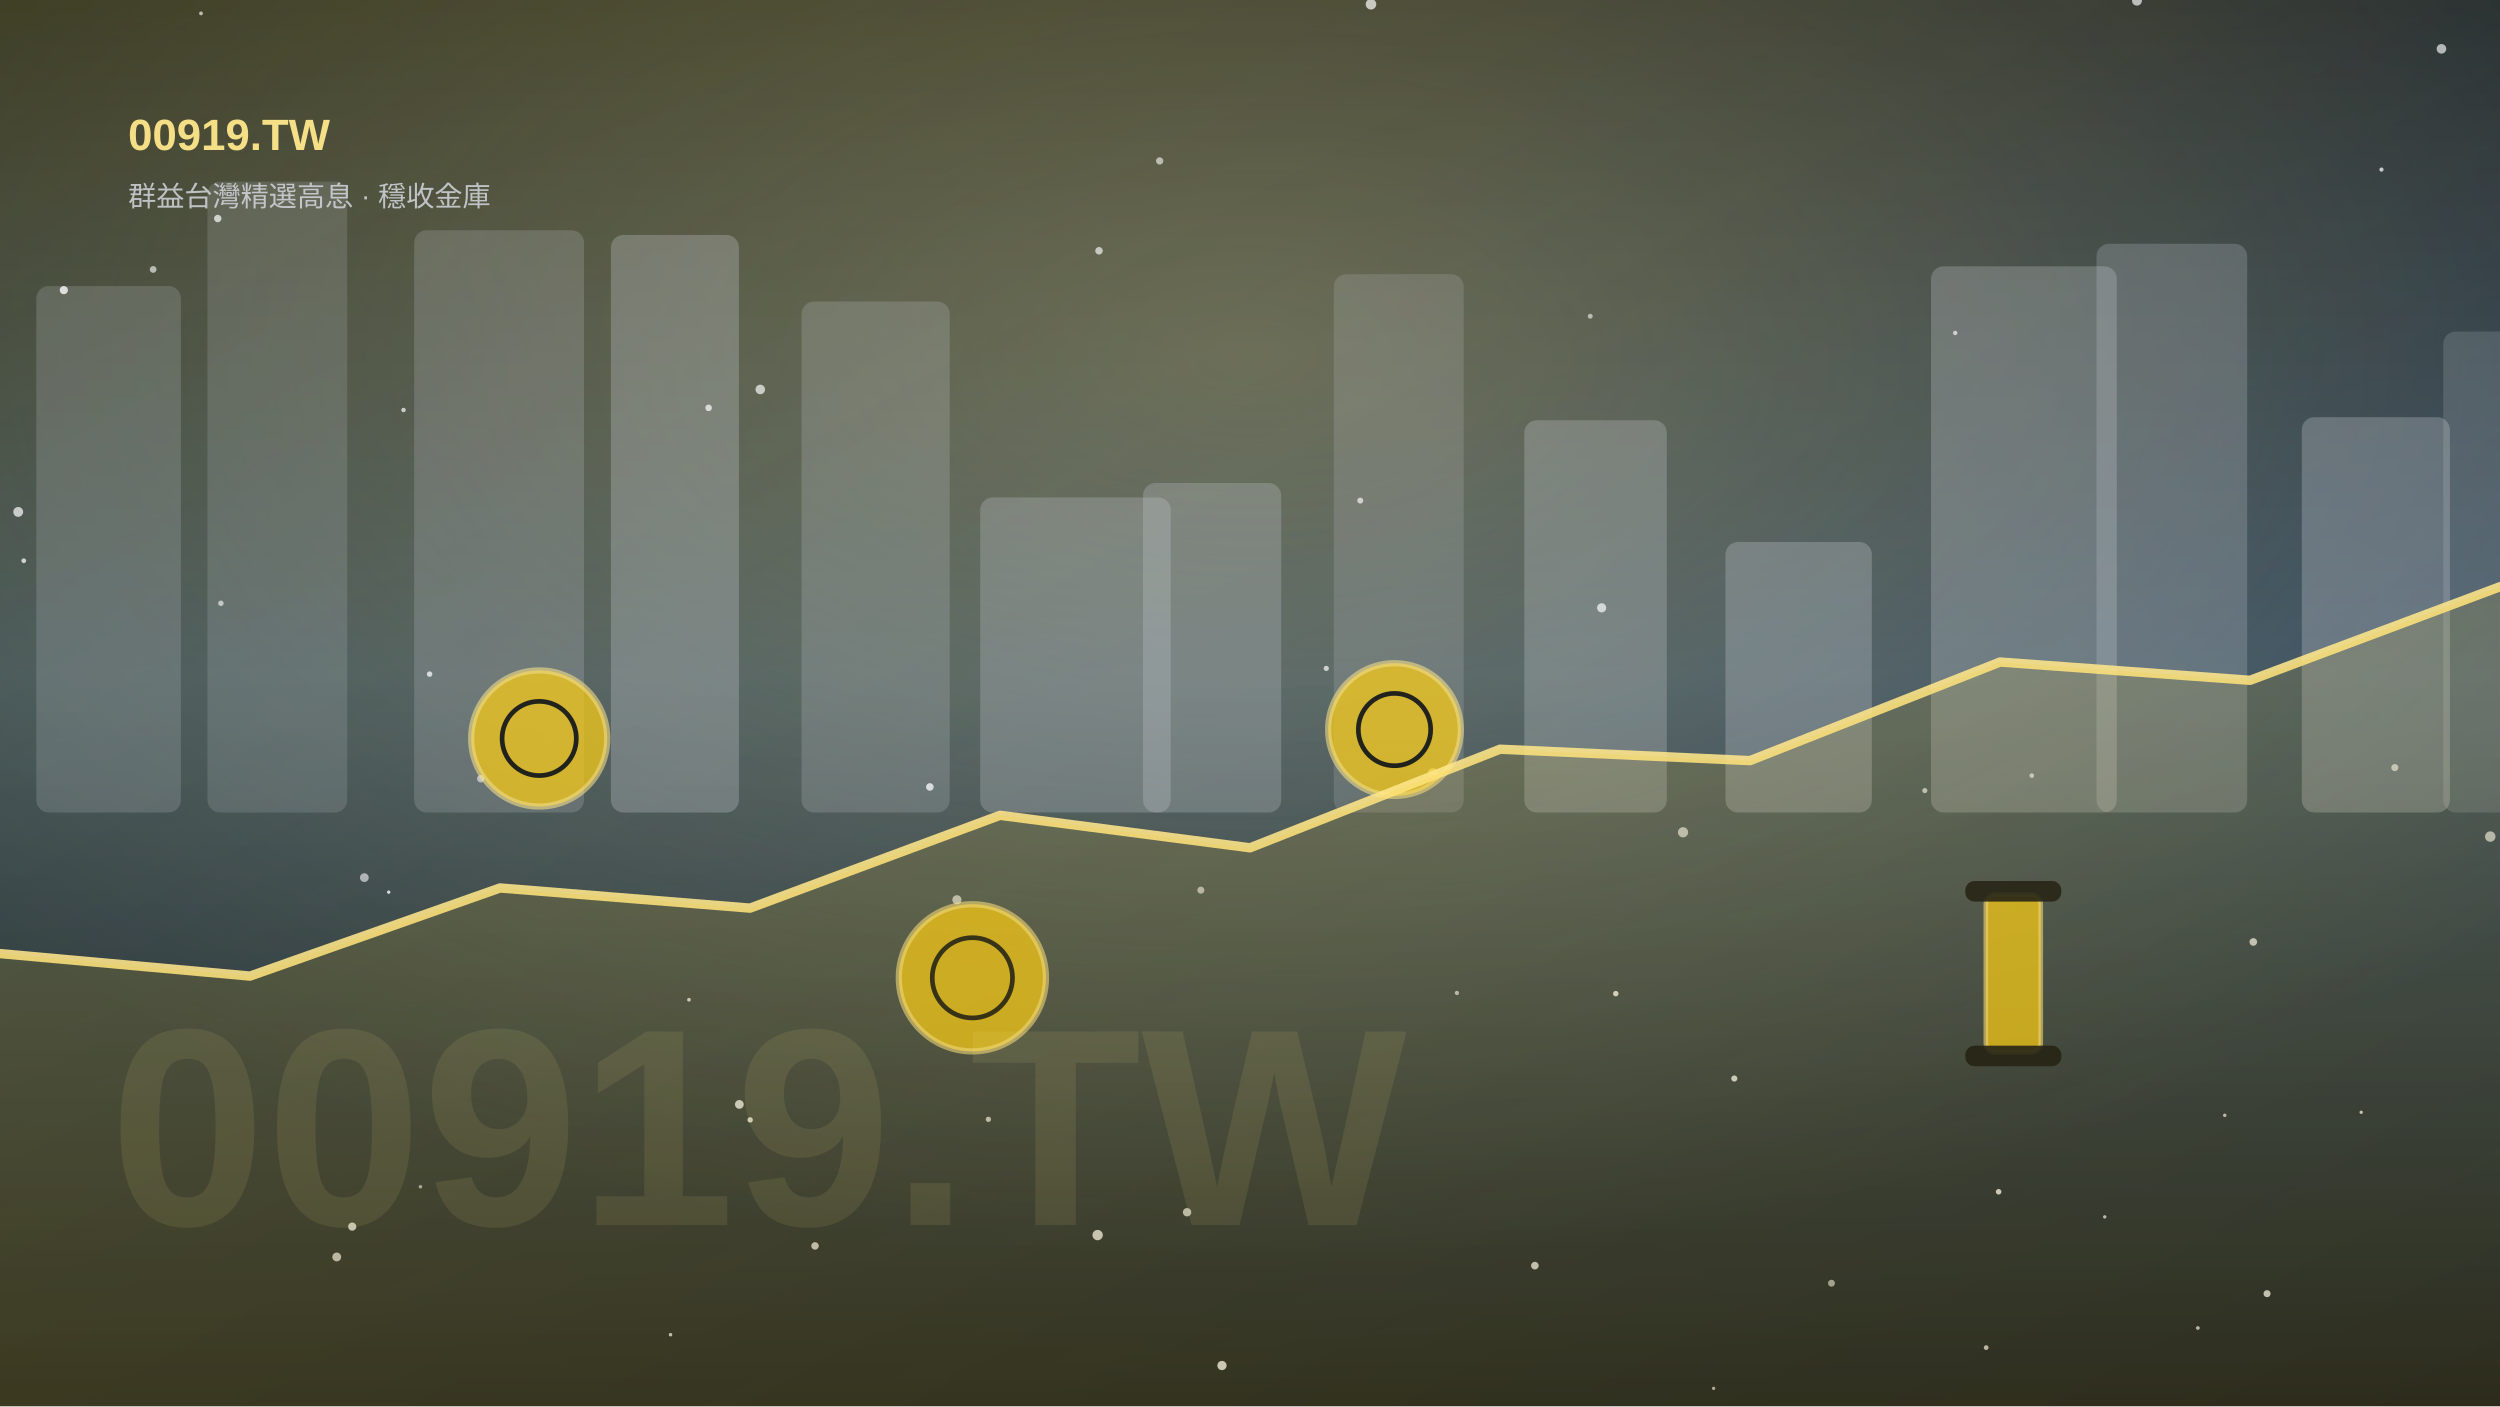
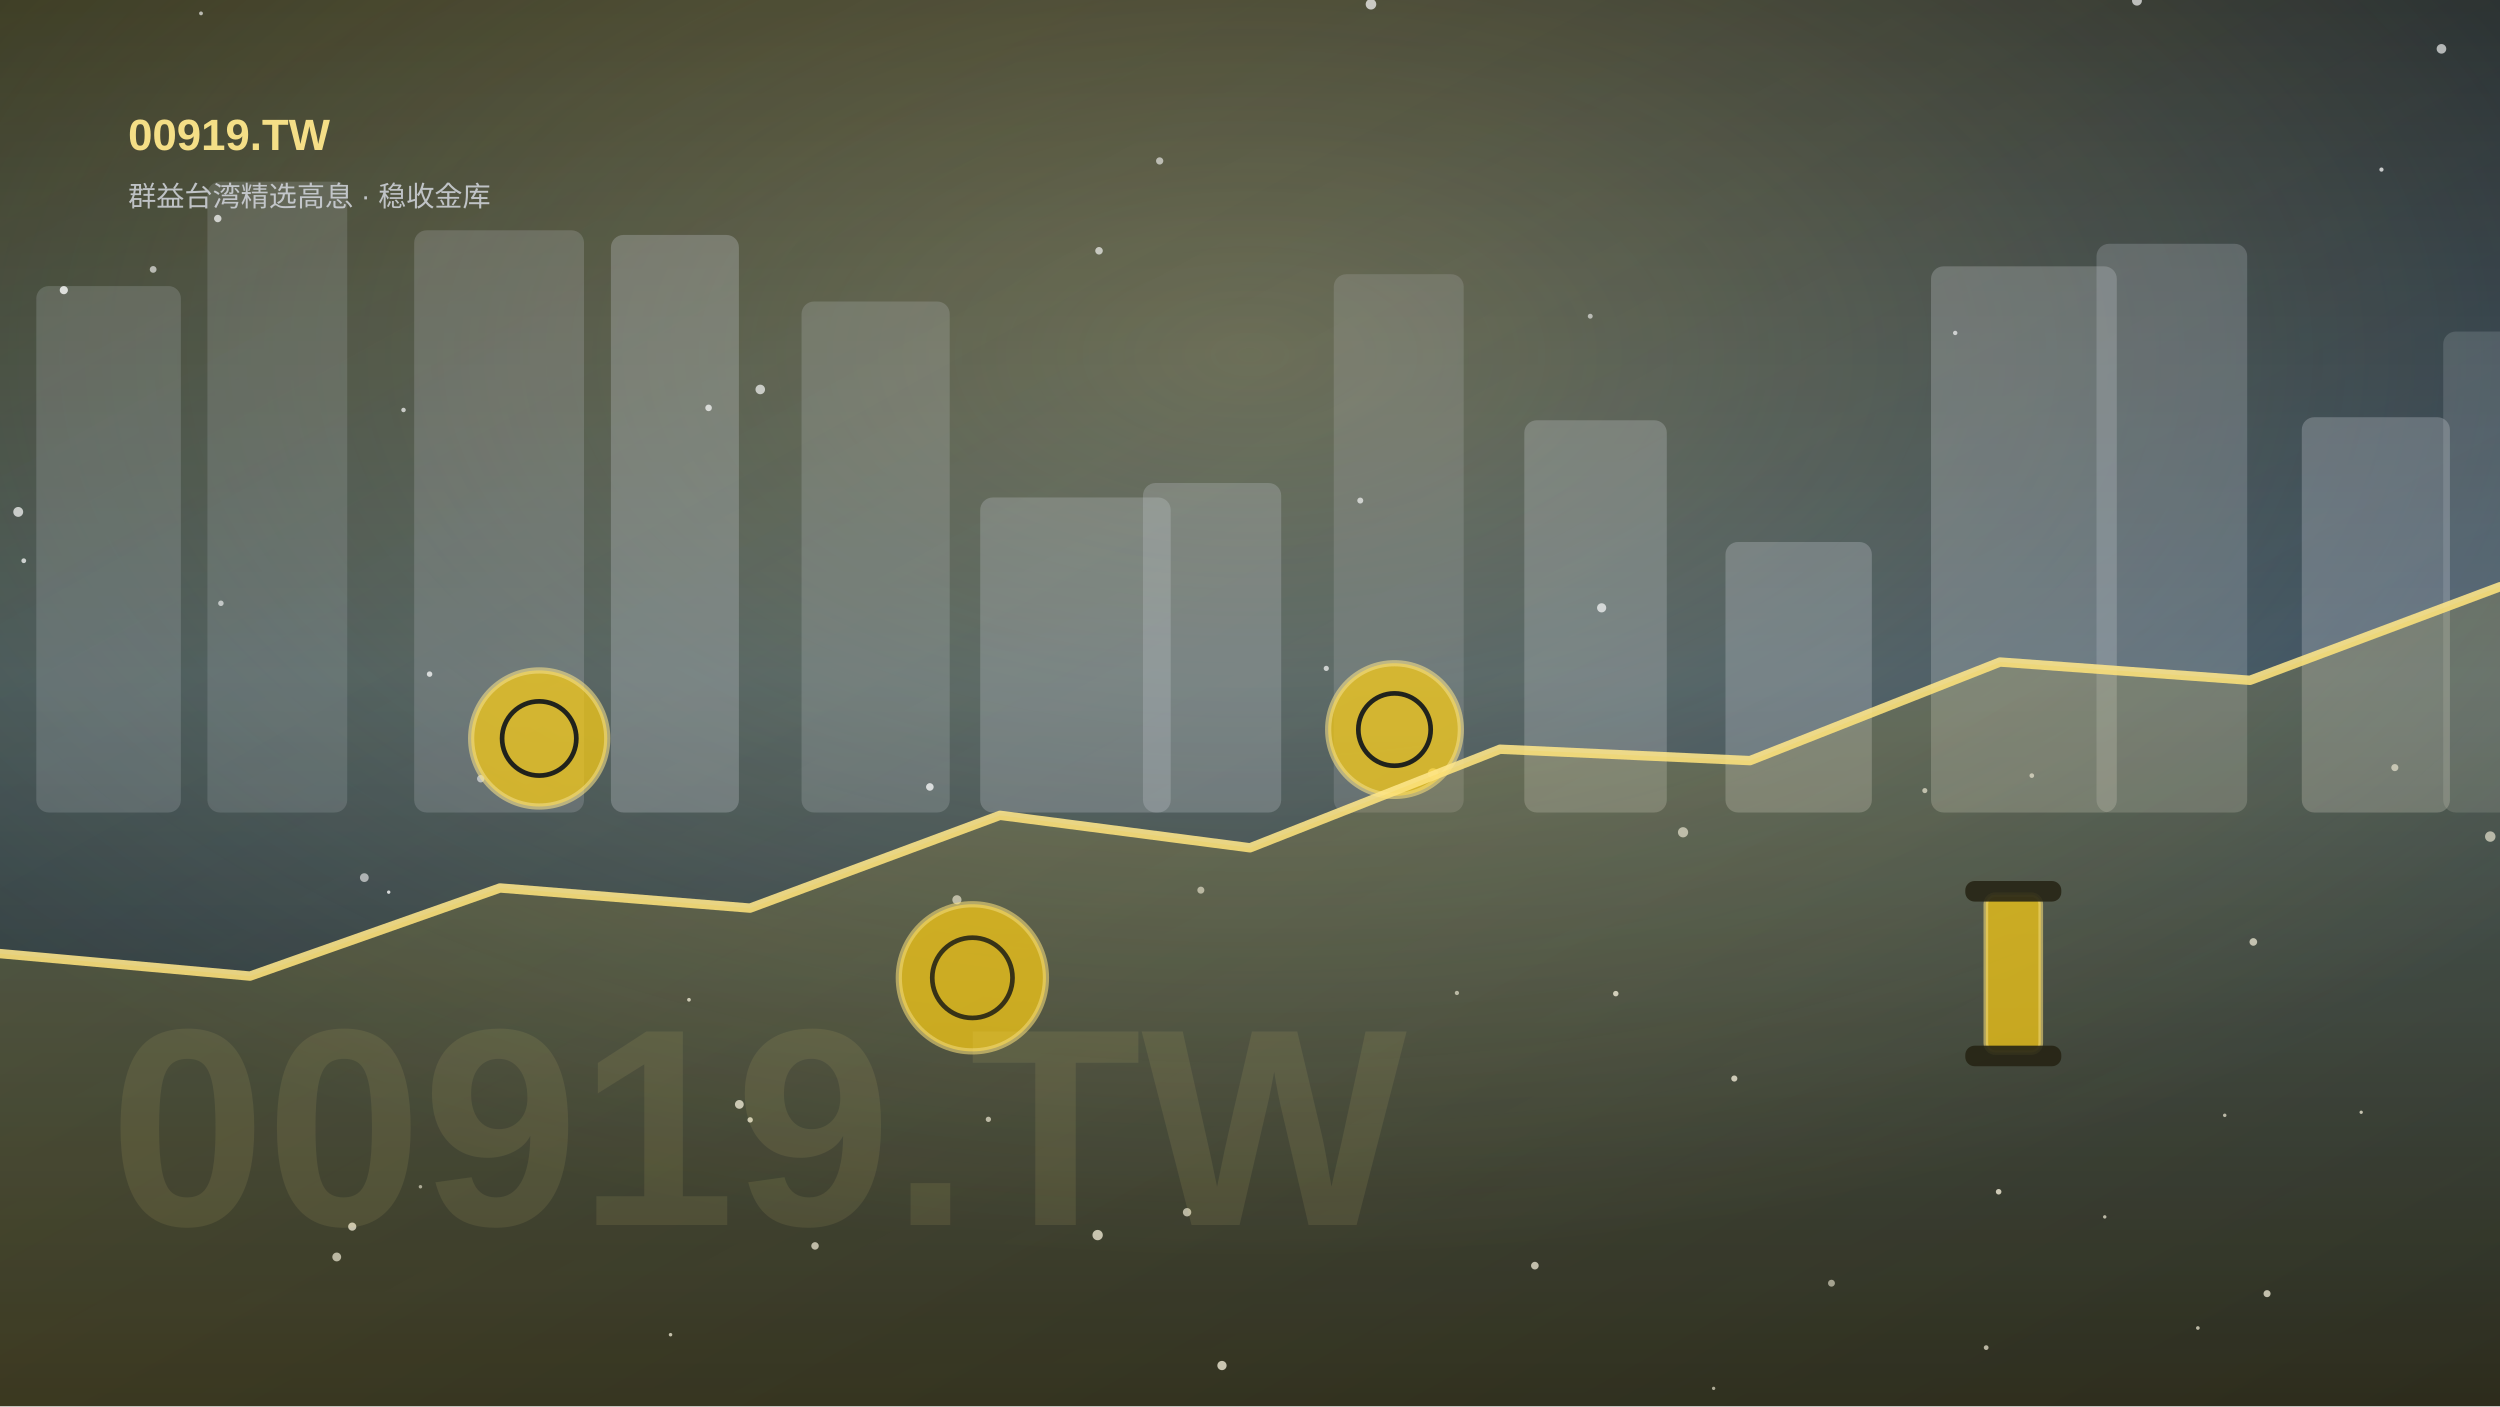
<svg xmlns="http://www.w3.org/2000/svg" viewBox="0 0 1600 900" fill="none">
  <defs>
    <linearGradient id="bg" x1="0" y1="0" x2="0" y2="1">
      <stop offset="0%" stop-color="#0d1827" />
      <stop offset="48%" stop-color="#28425e" />
      <stop offset="100%" stop-color="#0a1118" />
    </linearGradient>
    <radialGradient id="glow" cx="50%" cy="25%" r="65%">
      <stop offset="0%" stop-color="#FDE68A47" />
      <stop offset="100%" stop-color="#FDE68A00" />
    </radialGradient>
    <linearGradient id="fade" x1="0" y1="0" x2="1" y2="1">
      <stop offset="0%" stop-color="#FACC152e" />
      <stop offset="100%" stop-color="#D1D5DB08" />
    </linearGradient>
  </defs>
  <rect width="1600" height="900" fill="url(#bg)" />
  <rect width="1600" height="900" fill="url(#glow)" />
  <rect width="1600" height="900" fill="url(#fade)" />
  <g>
    <rect x="23.23" y="183.066" width="92.536" height="336.934" rx="8" fill="#D1D5DB30" />
    <rect x="132.749" y="116.25" width="89.465" height="403.75" rx="8" fill="#D1D5DB2a" />
    <rect x="265.076" y="147.39" width="108.685" height="372.61" rx="8" fill="#D1D5DB32" />
    <rect x="390.999" y="150.37" width="81.901" height="369.63" rx="8" fill="#D1D5DB46" />
    <rect x="512.987" y="192.964" width="94.831" height="327.036" rx="8" fill="#D1D5DB34" />
    <rect x="627.335" y="318.393" width="121.921" height="201.607" rx="8" fill="#D1D5DB40" />
    <rect x="731.511" y="309.134" width="88.445" height="210.866" rx="8" fill="#D1D5DB3f" />
    <rect x="853.621" y="175.496" width="83.139" height="344.504" rx="8" fill="#D1D5DB2c" />
    <rect x="975.561" y="268.971" width="91.189" height="251.029" rx="8" fill="#D1D5DB42" />
    <rect x="1104.312" y="346.865" width="93.67" height="173.135" rx="8" fill="#D1D5DB46" />
    <rect x="1235.855" y="170.461" width="118.892" height="349.539" rx="8" fill="#D1D5DB42" />
    <rect x="1341.771" y="156.043" width="96.425" height="363.957" rx="8" fill="#D1D5DB39" />
    <rect x="1473.151" y="267.012" width="94.795" height="252.988" rx="8" fill="#D1D5DB47" />
    <rect x="1563.663" y="212.191" width="120.48" height="307.809" rx="8" fill="#D1D5DB2b" />
    <circle cx="233.173" cy="561.676" r="2.808" fill="#FFFFFF91" />
    <circle cx="98.016" cy="172.43" r="2.174" fill="#FFFFFF9a" />
    <circle cx="1109.952" cy="690.26" r="1.969" fill="#FFFFFFbc" />
    <circle cx="1300.354" cy="496.398" r="1.492" fill="#FFFFFF97" />
    <circle cx="128.646" cy="8.561" r="1.236" fill="#FFFFFFa1" />
    <circle cx="40.847" cy="185.691" r="2.609" fill="#FFFFFFc8" />
    <circle cx="248.769" cy="570.974" r="1.099" fill="#FFFFFFc9" />
    <circle cx="480.099" cy="716.736" r="1.742" fill="#FFFFFFb9" />
    <circle cx="782.061" cy="873.936" r="2.967" fill="#FFFFFFbd" />
    <circle cx="473.179" cy="706.822" r="2.814" fill="#FFFFFFb7" />
    <circle cx="521.615" cy="797.387" r="2.401" fill="#FFFFFFab" />
    <circle cx="225.425" cy="785.037" r="2.609" fill="#FFFFFFb6" />
    <circle cx="612.428" cy="575.857" r="2.93" fill="#FFFFFF99" />
    <circle cx="274.932" cy="431.435" r="1.76" fill="#FFFFFFba" />
    <circle cx="1406.629" cy="849.921" r="1.185" fill="#FFFFFFad" />
    <circle cx="1231.883" cy="505.986" r="1.635" fill="#FFFFFF9e" />
    <circle cx="702.488" cy="790.453" r="3.313" fill="#FFFFFFb7" />
    <circle cx="1034.099" cy="635.925" r="1.759" fill="#FFFFFFbd" />
    <circle cx="1532.681" cy="491.263" r="2.284" fill="#FFFFFF95" />
    <circle cx="486.566" cy="249.252" r="3.062" fill="#FFFFFFa9" />
    <circle cx="870.571" cy="320.363" r="1.918" fill="#FFFFFFa5" />
    <circle cx="1347.036" cy="778.817" r="1.101" fill="#FFFFFFaa" />
    <circle cx="768.544" cy="569.7" r="2.264" fill="#FFFFFF90" />
    <circle cx="1367.656" cy="0.437" r="3.164" fill="#FFFFFFa9" />
    <circle cx="1251.331" cy="213.085" r="1.414" fill="#FFFFFFa7" />
    <circle cx="982.314" cy="810.02" r="2.449" fill="#FFFFFFb2" />
    <circle cx="1271.15" cy="862.477" r="1.529" fill="#FFFFFFa9" />
    <circle cx="453.489" cy="261.044" r="2.117" fill="#FFFFFFb2" />
    <circle cx="1025.046" cy="389.004" r="2.936" fill="#FFFFFFad" />
    <circle cx="11.661" cy="327.628" r="3.167" fill="#FFFFFFb1" />
    <circle cx="15.211" cy="358.872" r="1.539" fill="#FFFFFFb7" />
    <circle cx="848.817" cy="427.778" r="1.677" fill="#FFFFFFad" />
    <circle cx="595.102" cy="503.647" r="2.433" fill="#FFFFFFbd" />
    <circle cx="1096.726" cy="888.562" r="1.071" fill="#FFFFFF9c" />
    <circle cx="215.512" cy="804.463" r="2.822" fill="#FFFFFFa6" />
    <circle cx="1524.134" cy="108.534" r="1.357" fill="#FFFFFFb9" />
    <circle cx="429.144" cy="854.206" r="1.129" fill="#FFFFFFb3" />
    <circle cx="258.253" cy="262.39" r="1.442" fill="#FFFFFFae" />
    <circle cx="1017.755" cy="202.389" r="1.581" fill="#FFFFFF91" />
    <circle cx="632.564" cy="716.378" r="1.701" fill="#FFFFFFa3" />
    <circle cx="139.359" cy="139.86" r="2.378" fill="#FFFFFFb2" />
    <circle cx="1172.141" cy="821.245" r="2.223" fill="#FFFFFF8d" />
    <circle cx="917.143" cy="495.033" r="3.36" fill="#FFFFFFb7" />
    <circle cx="269.086" cy="759.528" r="1.122" fill="#FFFFFF91" />
    <circle cx="742.179" cy="102.996" r="2.328" fill="#FFFFFF95" />
    <circle cx="1423.829" cy="713.804" r="1.123" fill="#FFFFFFa5" />
    <circle cx="1593.765" cy="535.405" r="3.346" fill="#FFFFFF9c" />
    <circle cx="1511.161" cy="711.855" r="1.075" fill="#FFFFFFb5" />
    <circle cx="703.37" cy="160.5" r="2.414" fill="#FFFFFFa4" />
    <circle cx="1442.131" cy="602.846" r="2.446" fill="#FFFFFFad" />
    <circle cx="1450.914" cy="827.942" r="2.271" fill="#FFFFFFb5" />
    <circle cx="877.428" cy="2.72" r="3.388" fill="#FFFFFFb1" />
    <circle cx="440.943" cy="639.849" r="1.201" fill="#FFFFFFb5" />
    <circle cx="1279.126" cy="762.73" r="1.79" fill="#FFFFFFbf" />
    <circle cx="1077.151" cy="532.664" r="3.266" fill="#FFFFFF99" />
    <circle cx="759.725" cy="775.834" r="2.678" fill="#FFFFFFa4" />
    <circle cx="307.68" cy="498.378" r="2.387" fill="#FFFFFF8d" />
    <circle cx="141.376" cy="386.106" r="1.767" fill="#FFFFFF9a" />
    <circle cx="932.426" cy="635.487" r="1.367" fill="#FFFFFF9b" />
    <circle cx="1562.531" cy="31.258" r="3.079" fill="#FFFFFFa2" />
  </g>
  <g opacity="0.92">
    <g transform="translate(345.0894, 472.6188)">
      <circle r="43.551" fill="#FACC15c7" stroke="#FDE68A99" stroke-width="4" />
      <circle r="23.755" fill="none" stroke="#060b11e6" stroke-width="3" />
    </g>
    <g transform="translate(622.3209, 625.7966)">
      <circle r="47.087" fill="#FACC15c7" stroke="#FDE68A99" stroke-width="4" />
      <circle r="25.684" fill="none" stroke="#060b11e6" stroke-width="3" />
    </g>
    <g transform="translate(892.4829, 466.9202)">
      <circle r="42.453" fill="#FACC15c7" stroke="#FDE68A99" stroke-width="4" />
      <circle r="23.156" fill="none" stroke="#060b11e6" stroke-width="3" />
    </g>
    <g transform="translate(1288.511, 623.1226)">
      <rect x="-17.565" y="-50.5" width="35.131" height="101.001" rx="6" fill="#FACC15c7" stroke="#FDE68A99" stroke-width="3" />
      <rect x="-30.739" y="-59.283" width="61.479" height="13.174" rx="6" fill="#060b11e6" />
      <rect x="-30.739" y="46.109" width="61.479" height="13.174" rx="6" fill="#060b11e6" />
    </g>
  </g>
  <g>
    <polyline points="0.0,610.3 160.0,624.7 320.0,568.3 480.0,581.2 640.0,521.8 800.0,542.6 960.0,479.5 1120.0,486.8 1280.0,423.7 1440.0,435.4 1600.0,375.5" fill="none" stroke="#FDE68Ae0" stroke-width="6" stroke-linecap="round" stroke-linejoin="round" />
    <polygon points="0,900 0.0,610.3 160.0,624.7 320.0,568.3 480.0,581.2 640.0,521.8 800.0,542.6 960.0,479.5 1120.0,486.8 1280.0,423.7 1440.0,435.4 1600.0,375.5 1600,900" fill="#FACC151f" />
  </g>
  <g opacity="0.09">
    <text x="70" y="784" font-family="Segoe UI, Arial, sans-serif" font-size="180" font-weight="700" fill="#FDE68A">
      00919.TW
    </text>
  </g>
  <g opacity="0.95">
    <text x="82" y="96" font-family="Segoe UI, Arial, sans-serif" font-size="28" font-weight="700" fill="#FDE68A">
      00919.TW
    </text>
    <text x="82" y="132" font-family="Segoe UI, Arial, sans-serif" font-size="18" font-weight="500" fill="#D1D5DBe6">
-       群益台灣精選高息 · 穩收金庫
+       群益台湾精选高息 · 稳收金库
    </text>
  </g>
</svg>
